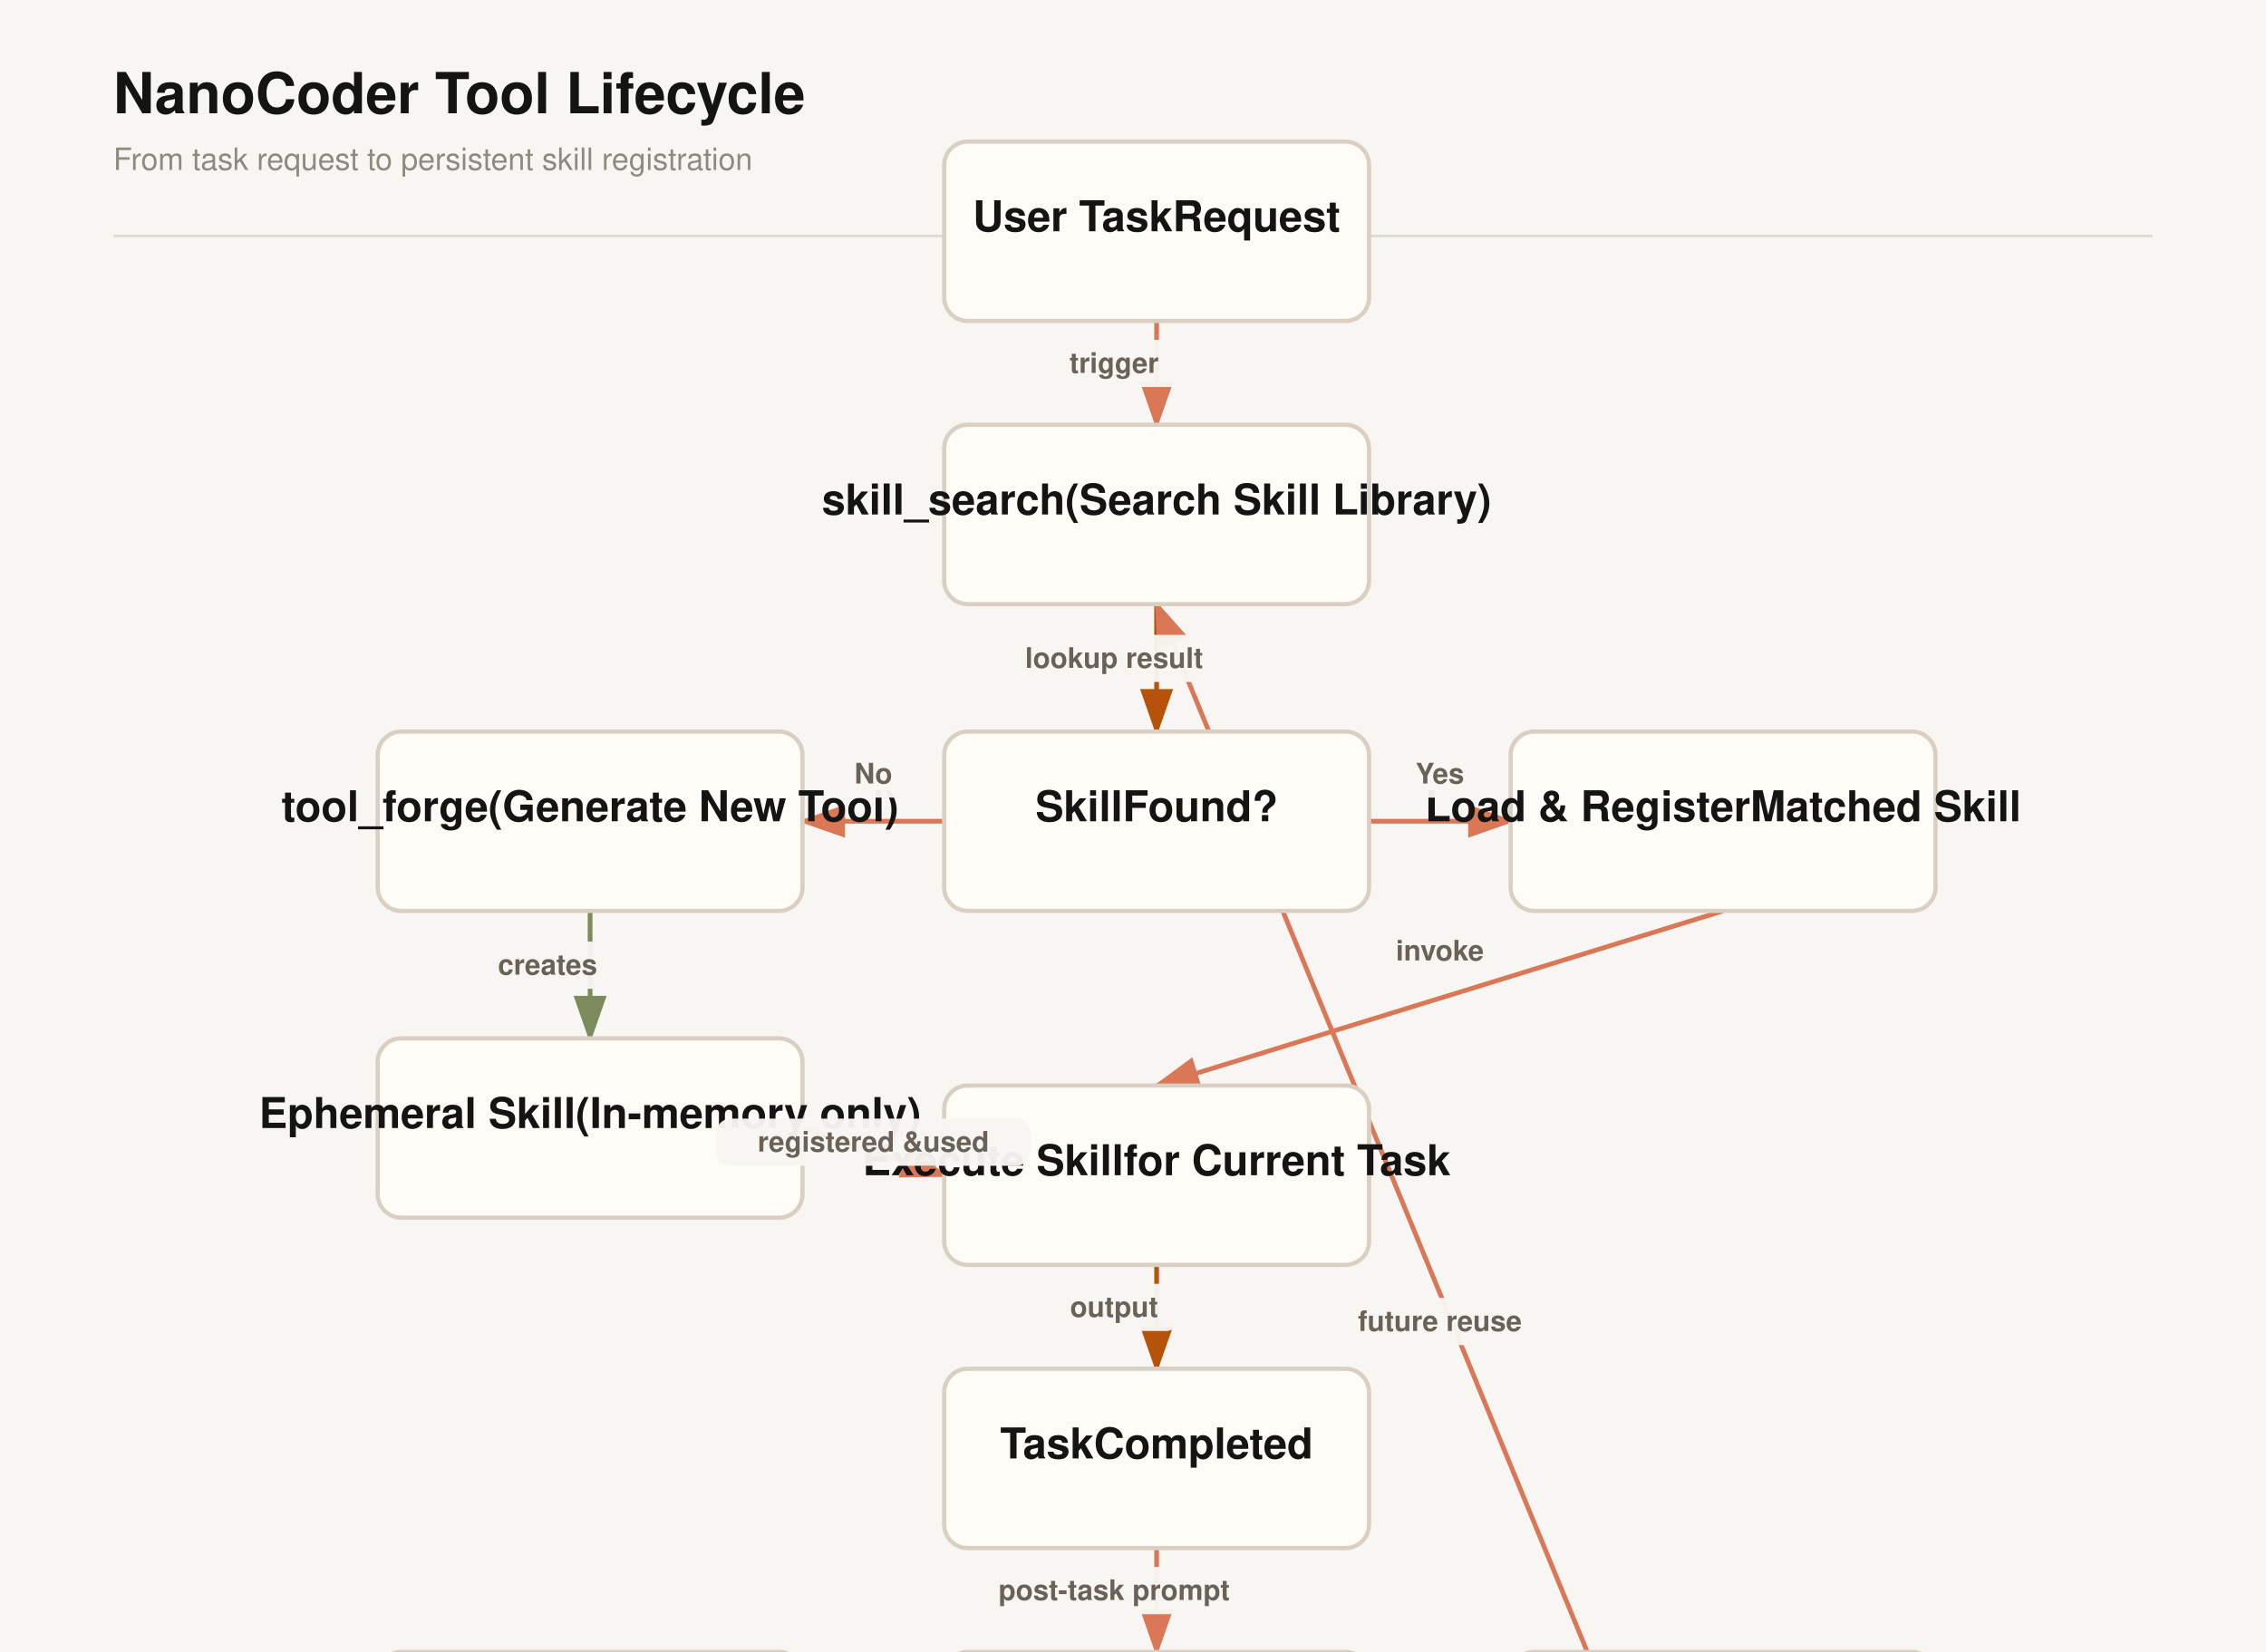
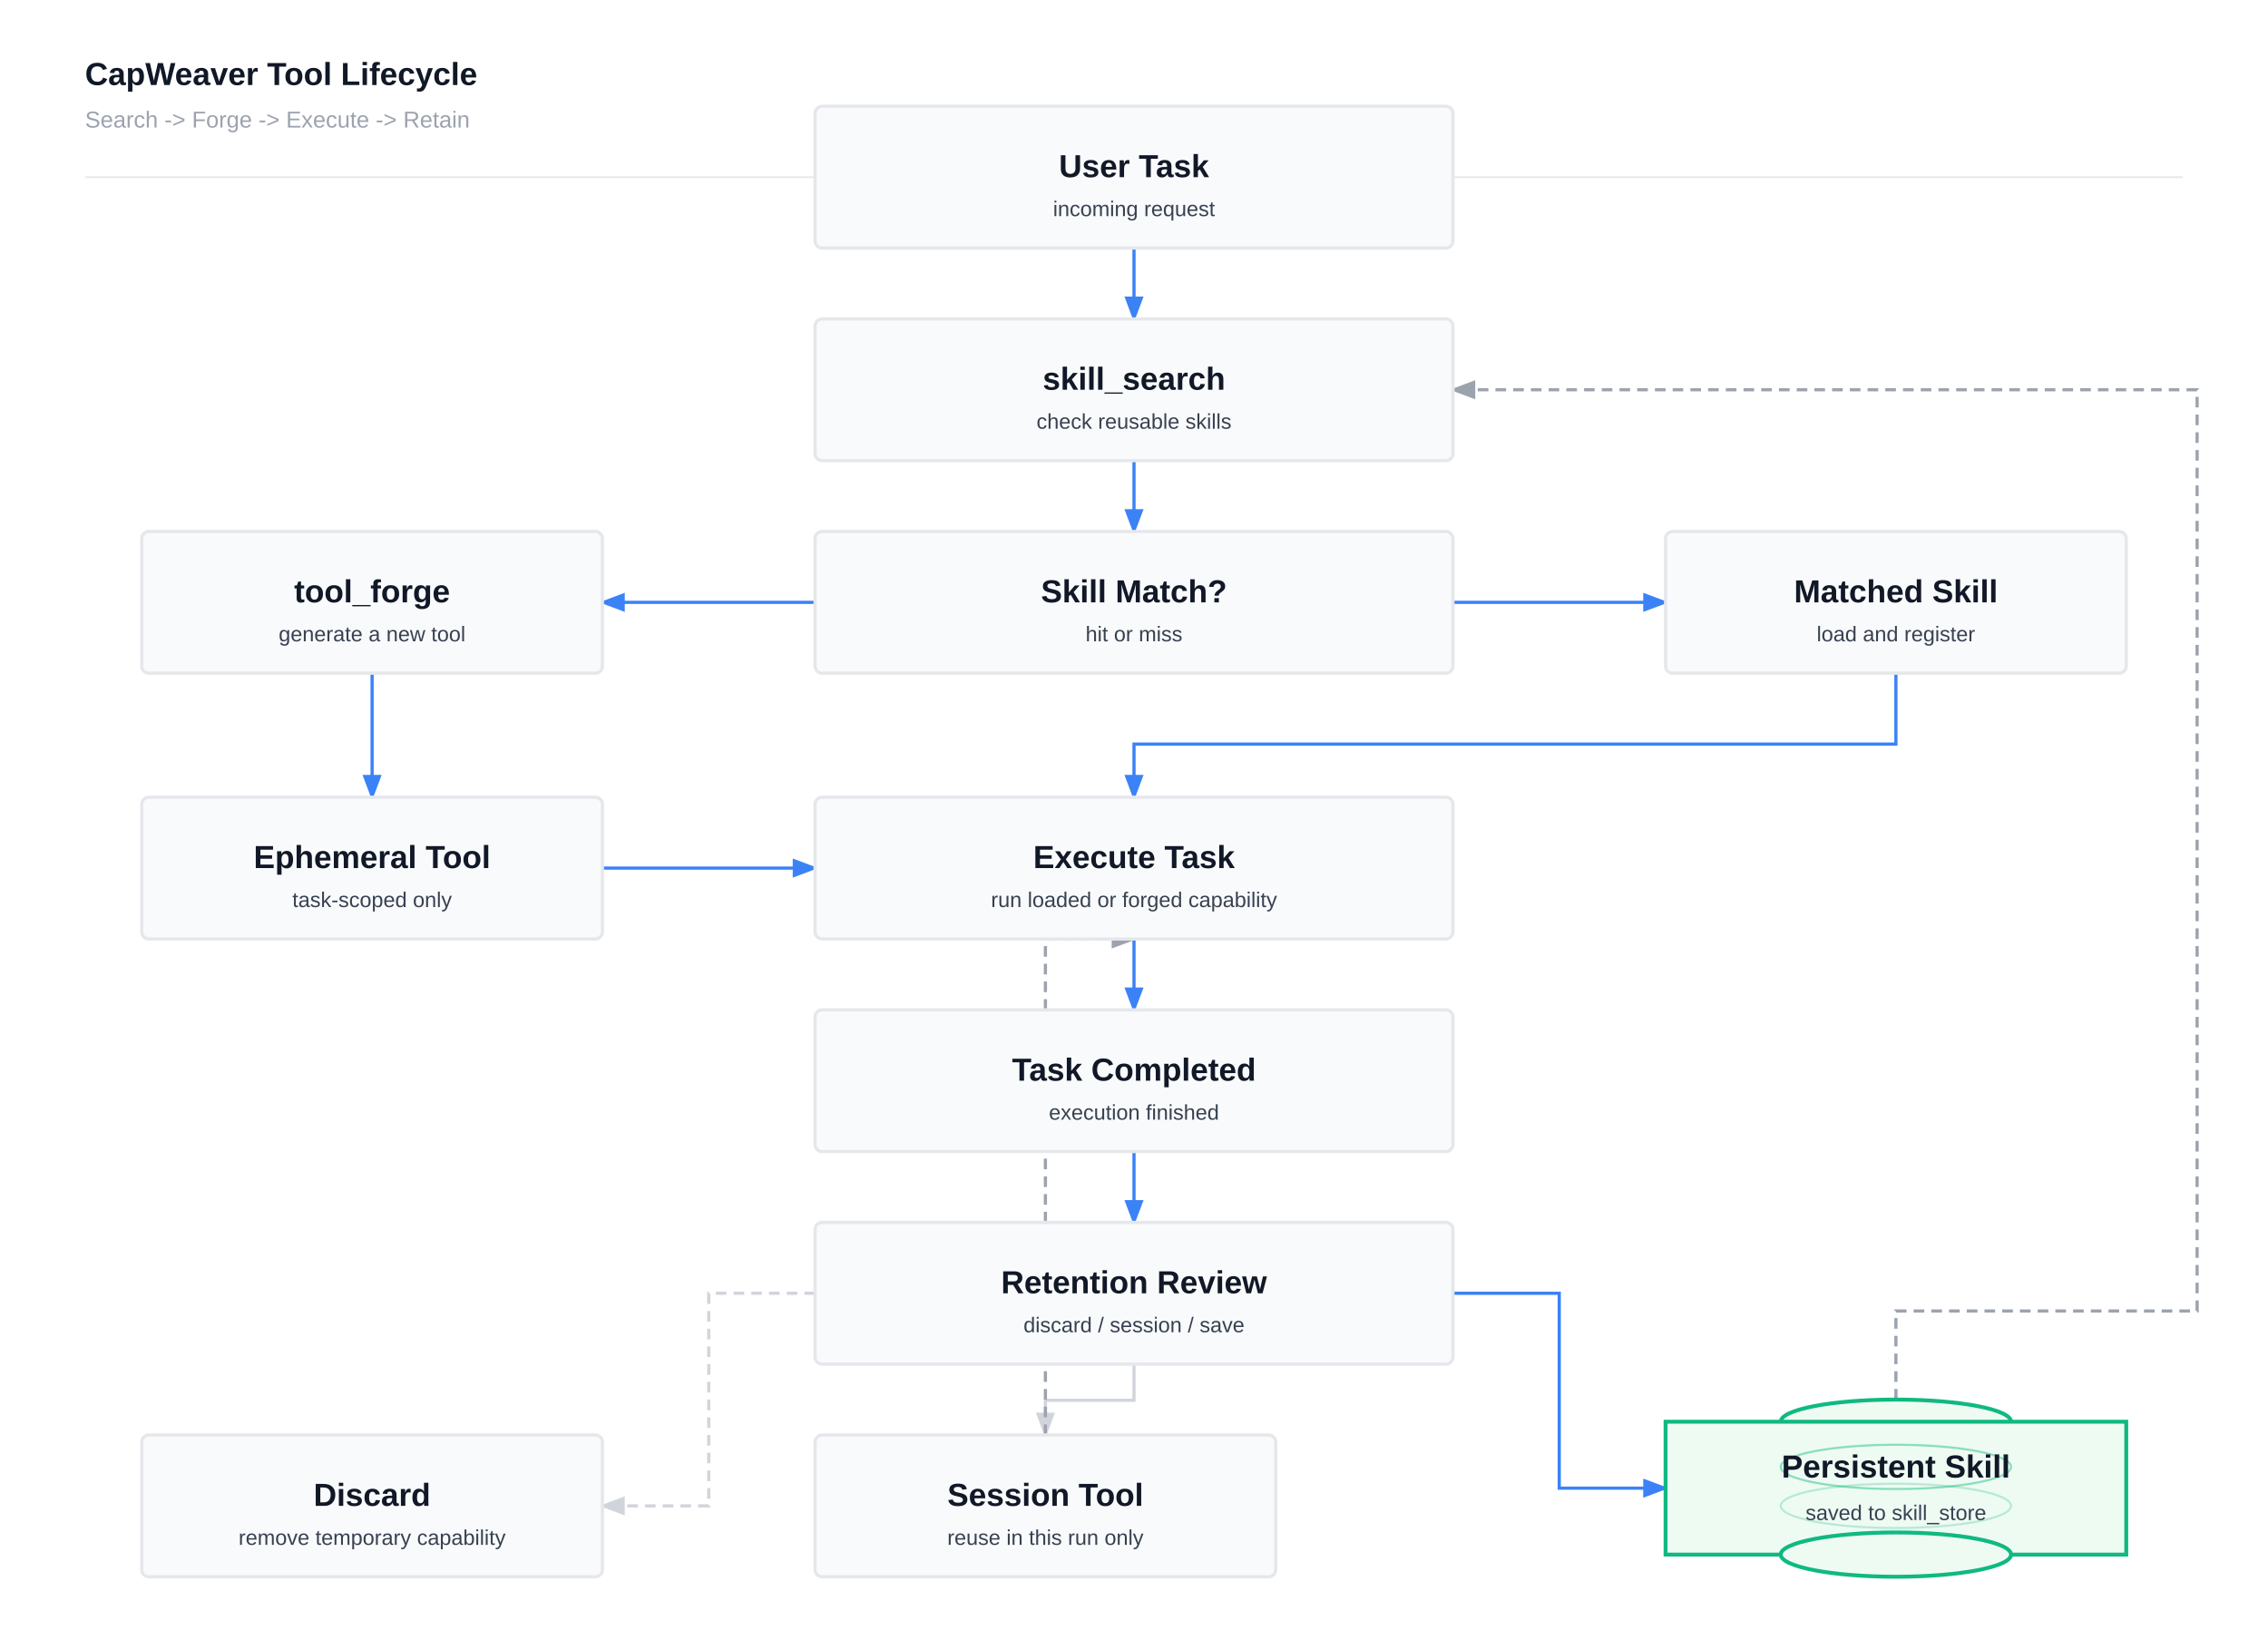
- <svg xmlns="http://www.w3.org/2000/svg" viewBox="0 0 960 700" width="960" height="700">
+ <svg xmlns="http://www.w3.org/2000/svg" viewBox="0 0 1280 920" width="1280" height="920">
  <defs>
-     <marker id="arrowA" markerWidth="10" markerHeight="7" refX="9" refY="3.5" orient="auto">
-       <polygon points="0 0, 10 3.5, 0 7" fill="#d97757" />
+     <marker id="arrowA" markerWidth="8" markerHeight="6" refX="7" refY="3" orient="auto">
+       <polygon points="0 0, 8 3, 0 6" fill="#3b82f6" />
    </marker>
-     <marker id="arrowB" markerWidth="10" markerHeight="7" refX="9" refY="3.5" orient="auto">
-       <polygon points="0 0, 10 3.5, 0 7" fill="#7b8b5c" />
+     <marker id="arrowB" markerWidth="8" markerHeight="6" refX="7" refY="3" orient="auto">
+       <polygon points="0 0, 8 3, 0 6" fill="#3b82f6" />
    </marker>
-     <marker id="arrowC" markerWidth="10" markerHeight="7" refX="9" refY="3.5" orient="auto">
-       <polygon points="0 0, 10 3.5, 0 7" fill="#8c6f5a" />
+     <marker id="arrowC" markerWidth="8" markerHeight="6" refX="7" refY="3" orient="auto">
+       <polygon points="0 0, 8 3, 0 6" fill="#3b82f6" />
    </marker>
-     <marker id="arrowE" markerWidth="10" markerHeight="7" refX="9" refY="3.5" orient="auto">
-       <polygon points="0 0, 10 3.5, 0 7" fill="#b45309" />
+     <marker id="arrowE" markerWidth="8" markerHeight="6" refX="7" refY="3" orient="auto">
+       <polygon points="0 0, 8 3, 0 6" fill="#3b82f6" />
    </marker>
-     <marker id="arrowF" markerWidth="10" markerHeight="7" refX="9" refY="3.5" orient="auto">
-       <polygon points="0 0, 10 3.5, 0 7" fill="#9a6fb0" />
+     <marker id="arrowF" markerWidth="8" markerHeight="6" refX="7" refY="3" orient="auto">
+       <polygon points="0 0, 8 3, 0 6" fill="#9ca3af" />
    </marker>
-     <marker id="arrowG" markerWidth="10" markerHeight="7" refX="9" refY="3.5" orient="auto">
-       <polygon points="0 0, 10 3.5, 0 7" fill="#d97757" />
+     <marker id="arrowG" markerWidth="8" markerHeight="6" refX="7" refY="3" orient="auto">
+       <polygon points="0 0, 8 3, 0 6" fill="#9ca3af" />
    </marker>
-     <marker id="arrowH" markerWidth="10" markerHeight="7" refX="9" refY="3.5" orient="auto">
-       <polygon points="0 0, 10 3.5, 0 7" fill="#8f8a80" />
+     <marker id="arrowH" markerWidth="8" markerHeight="6" refX="7" refY="3" orient="auto">
+       <polygon points="0 0, 8 3, 0 6" fill="#d1d5db" />
    </marker>
    <style>
-     text { font-family: 'Helvetica Neue', Helvetica, Arial, 'PingFang SC', 'Microsoft YaHei', sans-serif; }
-     .title { font-size: 24px; font-weight: 700; fill: #141413; }
-     .subtitle { font-size: 13px; font-weight: 500; fill: #8f8a80; }
-     .section { font-size: 13px; font-weight: 700; fill: #8b7355; letter-spacing: 1.4px; }
-     .section-sub { font-size: 12px; font-weight: 500; fill: #b4aba0; }
-     .node-title { font-size: 18px; font-weight: 700; fill: #141413; }
-     .node-sub { font-size: 12px; font-weight: 500; fill: #6b6257; }
-     .node-type { font-size: 11px; font-weight: 700; fill: #a29a8f; letter-spacing: 0.08em; }
-     .arrow-label { font-size: 12px; font-weight: 600; fill: #6b6257; }
-     .legend { font-size: 12px; font-weight: 500; fill: #6b6257; }
-     .footnote { font-size: 12px; font-weight: 500; fill: #a29a8f; }
+     text { font-family: -apple-system, BlinkMacSystemFont, 'Segoe UI', 'Helvetica Neue', Arial, sans-serif; }
+     .title { font-size: 18px; font-weight: 700; fill: #111827; }
+     .subtitle { font-size: 13px; font-weight: 500; fill: #9ca3af; }
+     .section { font-size: 13px; font-weight: 700; fill: #9ca3af; letter-spacing: 1.4px; }
+     .section-sub { font-size: 12px; font-weight: 500; fill: #d1d5db; }
+     .node-title { font-size: 18px; font-weight: 700; fill: #111827; }
+     .node-sub { font-size: 12px; font-weight: 500; fill: #374151; }
+     .node-type { font-size: 11px; font-weight: 700; fill: #9ca3af; letter-spacing: 0.08em; }
+     .arrow-label { font-size: 12px; font-weight: 600; fill: #6b7280; }
+     .legend { font-size: 12px; font-weight: 500; fill: #6b7280; }
+     .footnote { font-size: 12px; font-weight: 500; fill: #9ca3af; }
    </style>
  </defs>
-   <rect width="960.0" height="700.0" fill="#f8f6f3" />
-   <text x="48.0" y="48" text-anchor="start" class="title">NanoCoder Tool Lifecycle</text>
-   <text x="48.0" y="72" text-anchor="start" class="subtitle">From task request to persistent skill registration</text>
-   <line x1="48" y1="100" x2="912.0" y2="100" stroke="#ded8cf" stroke-width="1" />
-   <path d="M 490.0,136.0 L 490.0,180.0" fill="none" stroke="#d97757" stroke-width="2.0" marker-end="url(#arrowA)" />
-   <path d="M 490.0,256.0 L 490.0,310.0" fill="none" stroke="#b45309" stroke-width="2.0" marker-end="url(#arrowE)" />
-   <path d="M 580.0,348.0 L 640.0,348.0" fill="none" stroke="#d97757" stroke-width="2.0" marker-end="url(#arrowA)" />
-   <path d="M 400.0,348.0 L 340.0,348.0" fill="none" stroke="#d97757" stroke-width="2.0" marker-end="url(#arrowA)" />
-   <path d="M 250.0,386.0 L 250.0,440.0" fill="none" stroke="#7b8b5c" stroke-width="2.0" marker-end="url(#arrowB)" />
-   <path d="M 340.0,478.0 L 400.0,498.0" fill="none" stroke="#d97757" stroke-width="2.0" marker-end="url(#arrowA)" />
-   <path d="M 730.0,386.0 L 490.0,460.0" fill="none" stroke="#d97757" stroke-width="2.0" marker-end="url(#arrowA)" />
-   <path d="M 490.0,536.0 L 490.0,580.0" fill="none" stroke="#b45309" stroke-width="2.0" marker-end="url(#arrowE)" />
-   <path d="M 490.0,656.0 L 490.0,700.0" fill="none" stroke="#d97757" stroke-width="2.0" marker-end="url(#arrowA)" />
-   <path d="M 400.0,738.0 L 340.0,738.0" fill="none" stroke="#8f8a80" stroke-width="2.0" marker-end="url(#arrowH)" />
-   <path d="M 580.0,738.0 L 640.0,738.0" fill="none" stroke="#7b8b5c" stroke-width="2.0" marker-end="url(#arrowB)" />
-   <path d="M 730.0,776.0 L 730.0,840.0" fill="none" stroke="#7b8b5c" stroke-width="2.0" marker-end="url(#arrowB)" />
-   <path d="M 730.0,840.0 L 490.0,256.0" fill="none" stroke="#d97757" stroke-width="2.0" marker-end="url(#arrowA)" />
-   <rect x="400.0" y="60.0" width="180.0" height="76.0" rx="10.0" fill="#fffcf7" stroke="#d9d0c3" stroke-width="1.8" />
-   <text x="490.0" y="98.0" text-anchor="middle" class="node-title">User Task
- Request</text>
-   <rect x="400.0" y="180.0" width="180.0" height="76.0" rx="10.0" fill="#fffcf7" stroke="#d9d0c3" stroke-width="1.8" />
-   <text x="490.0" y="218.0" text-anchor="middle" class="node-title">skill_search
- (Search Skill Library)</text>
-   <rect x="400.0" y="310.0" width="180.0" height="76.0" rx="10.0" fill="#fffcf7" stroke="#d9d0c3" stroke-width="1.8" />
-   <text x="490.0" y="348.0" text-anchor="middle" class="node-title">Skill
- Found?</text>
-   <rect x="640.0" y="310.0" width="180.0" height="76.0" rx="10.0" fill="#fffcf7" stroke="#d9d0c3" stroke-width="1.8" />
-   <text x="730.0" y="348.0" text-anchor="middle" class="node-title">Load &amp; Register
- Matched Skill</text>
-   <rect x="160.0" y="310.0" width="180.0" height="76.0" rx="10.0" fill="#fffcf7" stroke="#d9d0c3" stroke-width="1.8" />
-   <text x="250.0" y="348.0" text-anchor="middle" class="node-title">tool_forge
- (Generate New Tool)</text>
-   <rect x="160.0" y="440.0" width="180.0" height="76.0" rx="10.0" fill="#fffcf7" stroke="#d9d0c3" stroke-width="1.8" />
-   <text x="250.0" y="478.0" text-anchor="middle" class="node-title">Ephemeral Skill
- (In-memory only)</text>
-   <rect x="400.0" y="460.0" width="180.0" height="76.0" rx="10.0" fill="#fffcf7" stroke="#d9d0c3" stroke-width="1.8" />
-   <text x="490.0" y="498.0" text-anchor="middle" class="node-title">Execute Skill
- for Current Task</text>
-   <rect x="400.0" y="580.0" width="180.0" height="76.0" rx="10.0" fill="#fffcf7" stroke="#d9d0c3" stroke-width="1.8" />
-   <text x="490.0" y="618.0" text-anchor="middle" class="node-title">Task
- Completed</text>
-   <rect x="400.0" y="700.0" width="180.0" height="76.0" rx="10.0" fill="#fffcf7" stroke="#d9d0c3" stroke-width="1.8" />
-   <text x="490.0" y="738.0" text-anchor="middle" class="node-title">User Confirms
- Save Skill?</text>
-   <rect x="160.0" y="700.0" width="180.0" height="76.0" rx="10.0" fill="#fffcf7" stroke="#d9d0c3" stroke-width="1.8" />
-   <text x="250.0" y="738.0" text-anchor="middle" class="node-title">Session Skill
- (Task scope only,
- then discarded)</text>
-   <rect x="640.0" y="700.0" width="180.0" height="76.0" rx="10.0" fill="#fffcf7" stroke="#d9d0c3" stroke-width="1.8" />
-   <text x="730.0" y="738.0" text-anchor="middle" class="node-title">Persistent Skill
- (Saved to
- skill_store)</text>
-   <rect x="640.0" y="840.0" width="180.0" height="76.0" rx="10.0" fill="#fffcf7" stroke="#d9d0c3" stroke-width="1.8" />
-   <text x="730.0" y="878.0" text-anchor="middle" class="node-title">Skill Library
- (Available for
- future tasks)</text>
-   <rect x="440.5" y="144.0" width="63" height="20" rx="6" fill="#f8f6f3" opacity="0.96" />
-   <text x="472.0" y="158.0" text-anchor="middle" class="arrow-label">trigger</text>
-   <rect x="419.5" y="269.0" width="105" height="20" rx="6" fill="#f8f6f3" opacity="0.96" />
-   <text x="472.0" y="283.0" text-anchor="middle" class="arrow-label">lookup result</text>
-   <rect x="592.0" y="318.0" width="36" height="20" rx="6" fill="#f8f6f3" opacity="0.96" />
-   <text x="610.0" y="332.0" text-anchor="middle" class="arrow-label">Yes</text>
-   <rect x="352.0" y="318.0" width="36" height="20" rx="6" fill="#f8f6f3" opacity="0.96" />
-   <text x="370.0" y="332.0" text-anchor="middle" class="arrow-label">No</text>
-   <rect x="200.5" y="399.0" width="63" height="20" rx="6" fill="#f8f6f3" opacity="0.96" />
-   <text x="232.0" y="413.0" text-anchor="middle" class="arrow-label">creates</text>
-   <rect x="303.5" y="474.0" width="133" height="20" rx="6" fill="#f8f6f3" opacity="0.96" />
-   <text x="370.0" y="488.0" text-anchor="middle" class="arrow-label">registered &amp;
- used</text>
-   <rect x="582.0" y="393.0" width="56" height="20" rx="6" fill="#f8f6f3" opacity="0.96" />
-   <text x="610.0" y="407.0" text-anchor="middle" class="arrow-label">invoke</text>
-   <rect x="444.0" y="544.0" width="56" height="20" rx="6" fill="#f8f6f3" opacity="0.96" />
-   <text x="472.0" y="558.0" text-anchor="middle" class="arrow-label">output</text>
-   <rect x="409.0" y="664.0" width="126" height="20" rx="6" fill="#f8f6f3" opacity="0.96" />
-   <text x="472.0" y="678.0" text-anchor="middle" class="arrow-label">post-task prompt</text>
-   <rect x="321.0" y="724.0" width="98" height="20" rx="6" fill="#f8f6f3" opacity="0.96" />
-   <text x="370.0" y="738.0" text-anchor="middle" class="arrow-label">No / Discard</text>
-   <rect x="568.0" y="724.0" width="84" height="20" rx="6" fill="#f8f6f3" opacity="0.96" />
-   <text x="610.0" y="738.0" text-anchor="middle" class="arrow-label">Yes / Save</text>
-   <rect x="631.5" y="794.0" width="161" height="20" rx="6" fill="#f8f6f3" opacity="0.96" />
-   <text x="712.0" y="808.0" text-anchor="middle" class="arrow-label">stored in
- skill_store</text>
-   <rect x="561.0" y="550.0" width="98" height="20" rx="6" fill="#f8f6f3" opacity="0.96" />
-   <text x="610.0" y="564.0" text-anchor="middle" class="arrow-label">future reuse</text>
+   <rect width="1280.0" height="920.0" fill="#ffffff" />
+   <text x="48.0" y="48" text-anchor="start" class="title">CapWeaver Tool Lifecycle</text>
+   <text x="48.0" y="72" text-anchor="start" class="subtitle">Search -&gt; Forge -&gt; Execute -&gt; Retain</text>
+   <line x1="48" y1="100" x2="1232.0" y2="100" stroke="#e5e7eb" stroke-width="1" />
+   <path d="M 640.0,140.0 L 640.0,180.0" fill="none" stroke="#3b82f6" stroke-width="1.8" marker-end="url(#arrowA)" />
+   <path d="M 640.0,260.0 L 640.0,300.0" fill="none" stroke="#3b82f6" stroke-width="1.8" marker-end="url(#arrowA)" />
+   <path d="M 460.0,340.0 L 340.0,340.0" fill="none" stroke="#3b82f6" stroke-width="1.8" marker-end="url(#arrowA)" />
+   <path d="M 820.0,340.0 L 940.0,340.0" fill="none" stroke="#3b82f6" stroke-width="1.8" marker-end="url(#arrowA)" />
+   <path d="M 210.0,380.0 L 210.0,450.0" fill="none" stroke="#3b82f6" stroke-width="1.8" marker-end="url(#arrowA)" />
+   <path d="M 340.0,490.0 L 460.0,490.0" fill="none" stroke="#3b82f6" stroke-width="1.8" marker-end="url(#arrowA)" />
+   <path d="M 1070.0,380.0 L 1070.0,420.0 L 640.0,420.0 L 640.0,450.0" fill="none" stroke="#3b82f6" stroke-width="1.8" marker-end="url(#arrowA)" />
+   <path d="M 640.0,530.0 L 640.0,570.0" fill="none" stroke="#3b82f6" stroke-width="1.8" marker-end="url(#arrowA)" />
+   <path d="M 640.0,650.0 L 640.0,690.0" fill="none" stroke="#3b82f6" stroke-width="1.8" marker-end="url(#arrowA)" />
+   <path d="M 460.0,730.0 L 400.0,730.0 L 400.0,850.0 L 340.0,850.0" fill="none" stroke="#d1d5db" stroke-width="1.8" marker-end="url(#arrowH)" stroke-dasharray="6,4" />
+   <path d="M 640.0,770.0 L 640.0,790.4 L 590.0,790.4 L 590.0,810.0" fill="none" stroke="#d1d5db" stroke-width="1.8" marker-end="url(#arrowH)" />
+   <path d="M 820.0,730.0 L 880.0,730.0 L 880.0,840.0 L 940.0,840.0" fill="none" stroke="#3b82f6" stroke-width="1.8" marker-end="url(#arrowA)" />
+   <path d="M 590.0,810.0 L 590.0,530.0 L 640.0,530.0" fill="none" stroke="#9ca3af" stroke-width="1.8" marker-end="url(#arrowF)" stroke-dasharray="6,4" />
+   <path d="M 1070.0,790.0 L 1070.0,740.0 L 1240.0,740.0 L 1240.0,220.0 L 820.0,220.0" fill="none" stroke="#9ca3af" stroke-width="1.8" marker-end="url(#arrowF)" stroke-dasharray="6,4" />
+   <rect x="460.0" y="60.0" width="360.0" height="80.0" rx="4.0" fill="#f9fafb" stroke="#e5e7eb" stroke-width="1.8" />
+   <text x="640.0" y="100.0" text-anchor="middle" class="node-title">User Task</text>
+   <text x="640.0" y="122.0" text-anchor="middle" class="node-sub">incoming request</text>
+   <rect x="460.0" y="180.0" width="360.0" height="80.0" rx="4.0" fill="#f9fafb" stroke="#e5e7eb" stroke-width="1.8" />
+   <text x="640.0" y="220.0" text-anchor="middle" class="node-title">skill_search</text>
+   <text x="640.0" y="242.0" text-anchor="middle" class="node-sub">check reusable skills</text>
+   <rect x="460.0" y="300.0" width="360.0" height="80.0" rx="4.0" fill="#f9fafb" stroke="#e5e7eb" stroke-width="1.8" />
+   <text x="640.0" y="340.0" text-anchor="middle" class="node-title">Skill Match?</text>
+   <text x="640.0" y="362.0" text-anchor="middle" class="node-sub">hit or miss</text>
+   <rect x="80.0" y="300.0" width="260.0" height="80.0" rx="4.0" fill="#f9fafb" stroke="#e5e7eb" stroke-width="1.8" />
+   <text x="210.0" y="340.0" text-anchor="middle" class="node-title">tool_forge</text>
+   <text x="210.0" y="362.0" text-anchor="middle" class="node-sub">generate a new tool</text>
+   <rect x="940.0" y="300.0" width="260.0" height="80.0" rx="4.0" fill="#f9fafb" stroke="#e5e7eb" stroke-width="1.8" />
+   <text x="1070.0" y="340.0" text-anchor="middle" class="node-title">Matched Skill</text>
+   <text x="1070.0" y="362.0" text-anchor="middle" class="node-sub">load and register</text>
+   <rect x="80.0" y="450.0" width="260.0" height="80.0" rx="4.0" fill="#f9fafb" stroke="#e5e7eb" stroke-width="1.8" />
+   <text x="210.0" y="490.0" text-anchor="middle" class="node-title">Ephemeral Tool</text>
+   <text x="210.0" y="512.0" text-anchor="middle" class="node-sub">task-scoped only</text>
+   <rect x="460.0" y="450.0" width="360.0" height="80.0" rx="4.0" fill="#f9fafb" stroke="#e5e7eb" stroke-width="1.8" />
+   <text x="640.0" y="490.0" text-anchor="middle" class="node-title">Execute Task</text>
+   <text x="640.0" y="512.0" text-anchor="middle" class="node-sub">run loaded or forged capability</text>
+   <rect x="460.0" y="570.0" width="360.0" height="80.0" rx="4.0" fill="#f9fafb" stroke="#e5e7eb" stroke-width="1.8" />
+   <text x="640.0" y="610.0" text-anchor="middle" class="node-title">Task Completed</text>
+   <text x="640.0" y="632.0" text-anchor="middle" class="node-sub">execution finished</text>
+   <rect x="460.0" y="690.0" width="360.0" height="80.0" rx="4.0" fill="#f9fafb" stroke="#e5e7eb" stroke-width="1.8" />
+   <text x="640.0" y="730.0" text-anchor="middle" class="node-title">Retention Review</text>
+   <text x="640.0" y="752.0" text-anchor="middle" class="node-sub">discard / session / save</text>
+   <rect x="80.0" y="810.0" width="260.0" height="80.0" rx="4.0" fill="#f9fafb" stroke="#e5e7eb" stroke-width="1.8" />
+   <text x="210.0" y="850.0" text-anchor="middle" class="node-title">Discard</text>
+   <text x="210.0" y="872.0" text-anchor="middle" class="node-sub">remove temporary capability</text>
+   <rect x="460.0" y="810.0" width="260.0" height="80.0" rx="4.0" fill="#f9fafb" stroke="#e5e7eb" stroke-width="1.8" />
+   <text x="590.0" y="850.0" text-anchor="middle" class="node-title">Session Tool</text>
+   <text x="590.0" y="872.0" text-anchor="middle" class="node-sub">reuse in this run only</text>
+   <ellipse cx="1070.0" cy="802.5" rx="65.0" ry="12.5" fill="#eefbf3" stroke="#10b981" stroke-width="2.2" />
+   <rect x="940.0" y="802.5" width="260.0" height="75.0" fill="#eefbf3" stroke="#10b981" stroke-width="2.2" />
+   <ellipse cx="1070.0" cy="877.5" rx="65.0" ry="12.5" fill="#eefbf3" stroke="#10b981" stroke-width="2.2" />
+   <ellipse cx="1070.0" cy="828.0" rx="65.0" ry="12.5" fill="none" stroke="#10b981" stroke-opacity="0.45" stroke-width="1.2" />
+   <ellipse cx="1070.0" cy="850.0" rx="65.0" ry="12.5" fill="none" stroke="#10b981" stroke-opacity="0.25" stroke-width="1.2" />
+   <text x="1070.0" y="834.0" text-anchor="middle" class="node-title">Persistent Skill</text>
+   <text x="1070.0" y="858.0" text-anchor="middle" class="node-sub">saved to skill_store</text>
</svg>
